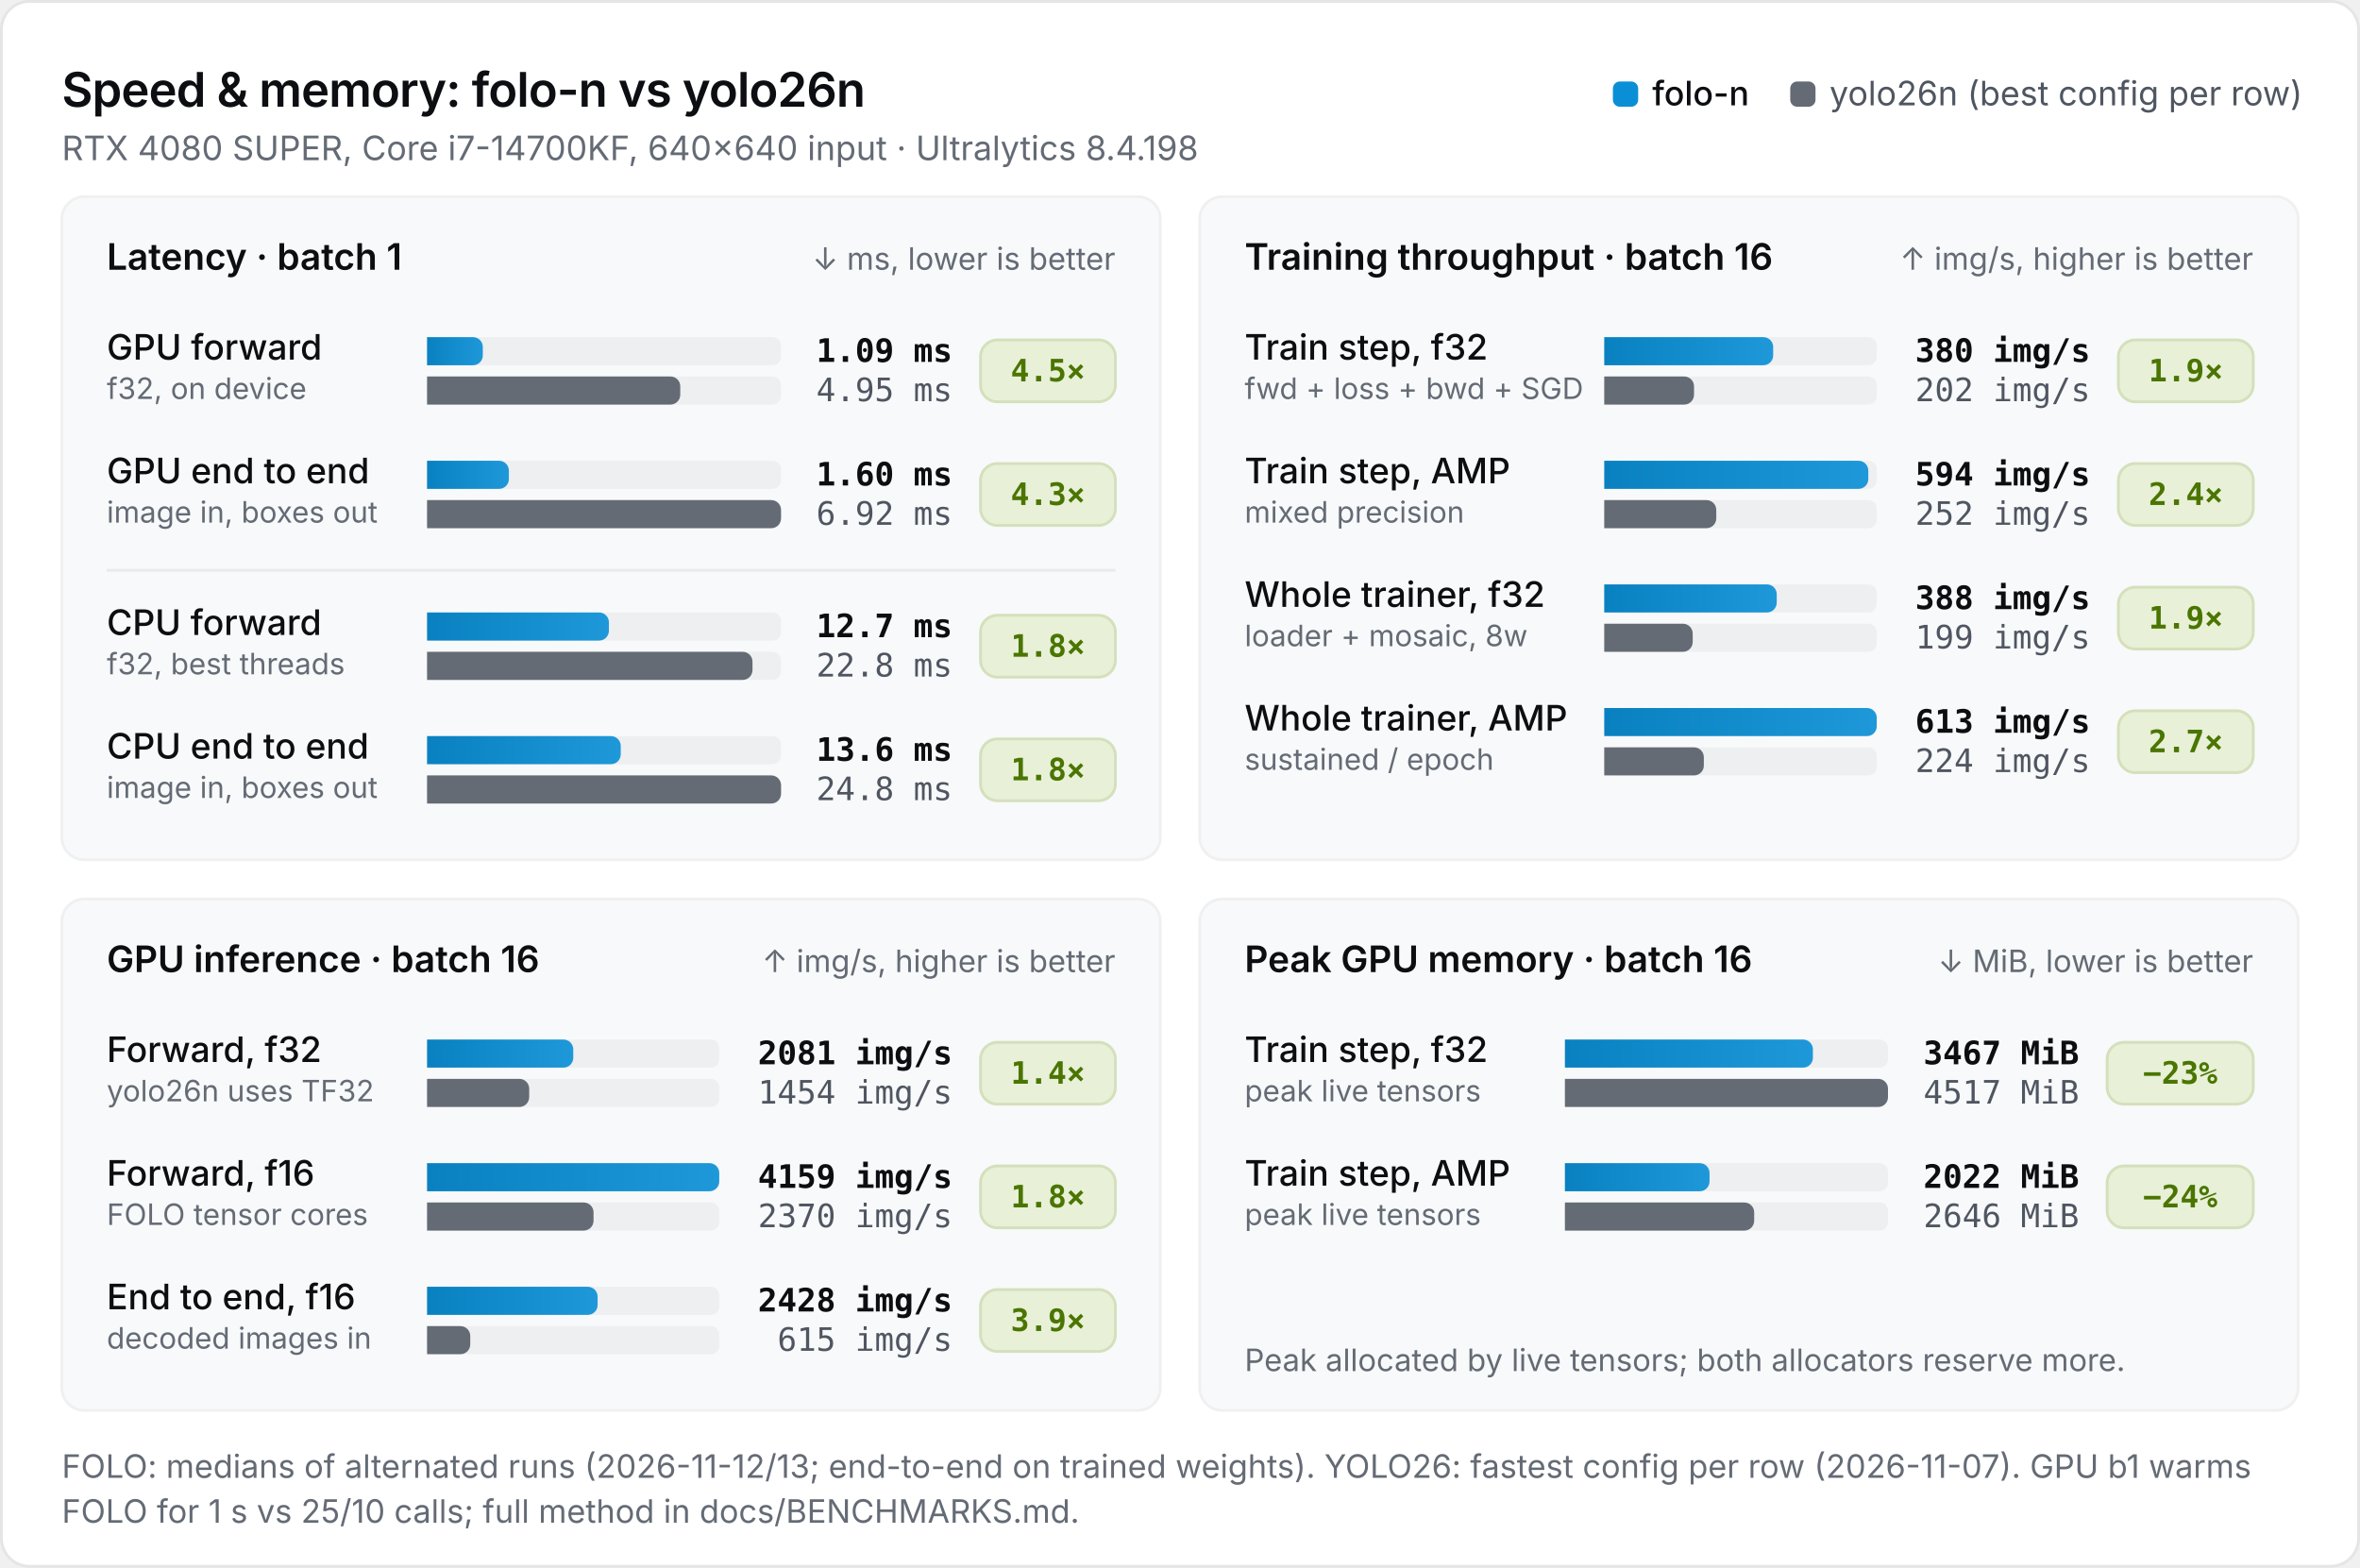
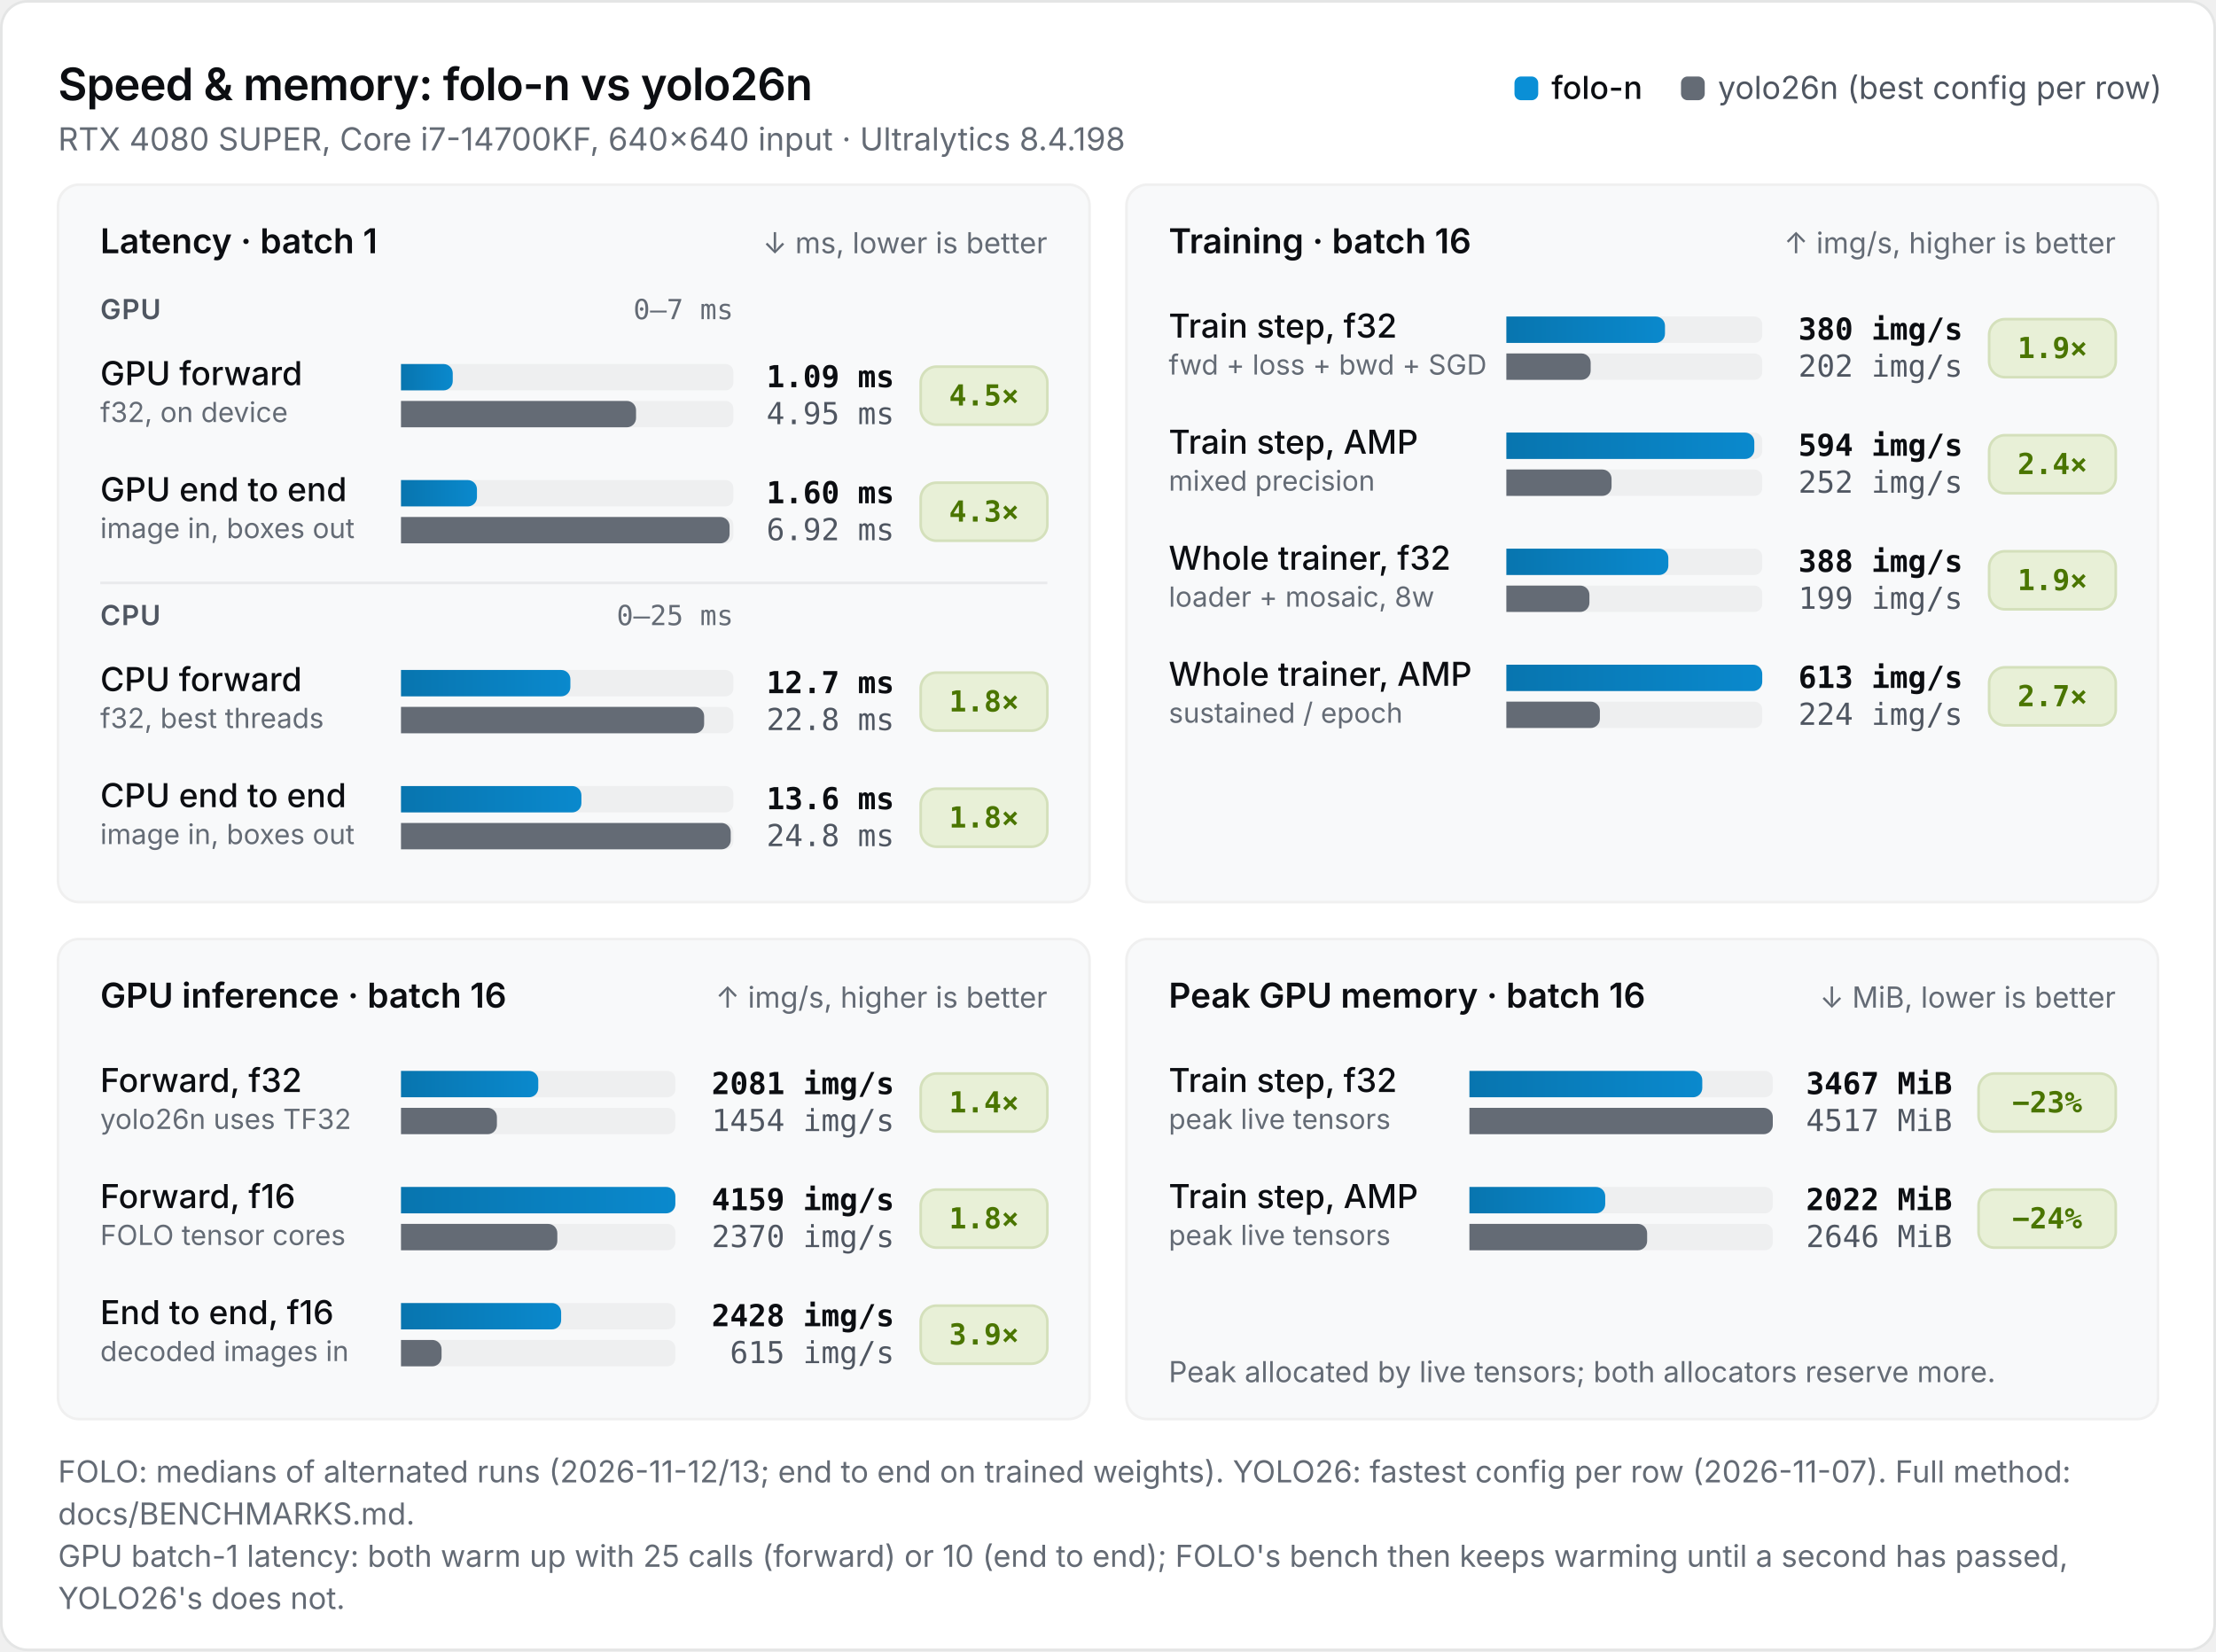
- <svg xmlns="http://www.w3.org/2000/svg" viewBox="0 0 840 558" width="840" height="558" role="img" aria-labelledby="t d" font-family="Geist, system-ui, -apple-system, 'Segoe UI', sans-serif">
+ <svg xmlns="http://www.w3.org/2000/svg" viewBox="0 0 840 626" width="840" height="626" role="img" aria-labelledby="t d" font-family="Geist, system-ui, -apple-system, 'Segoe UI', sans-serif">
  <defs>
    <linearGradient id="g-series0" x1="0" y1="0" x2="1" y2="0">
-       <stop offset="0%" stop-color="#0981C1" />
-       <stop offset="100%" stop-color="#1E98D9" />
+       <stop offset="0%" stop-color="#0875AF" />
+       <stop offset="100%" stop-color="#0A89CD" />
    </linearGradient>
  </defs>
-   <rect x="0.5" y="0.5" width="839" height="557" rx="10" fill="#FFFFFF" stroke="#E4E5E5" />
+   <rect x="0.5" y="0.5" width="839" height="625" rx="10" fill="#FFFFFF" stroke="#E4E5E5" />
  <text x="22" y="38" font-size="17" font-weight="600" letter-spacing="-0.015em" fill="#0C0E12">Speed &amp; memory: folo-n vs yolo26n</text>
  <text x="22" y="57" font-size="12" fill="#646B75">RTX 4080 SUPER, Core i7-14700KF, 640×640 input · Ultralytics 8.4.198</text>
  <rect x="574.08" y="29" width="9" height="9" rx="2.5" fill="#0A8FD6" />
  <text x="588.08" y="37.5" font-size="12" font-weight="500" fill="#0C0E12">folo-n</text>
  <rect x="637.2" y="29" width="9" height="9" rx="2.5" fill="#646B75" />
  <text x="651.2" y="37.5" font-size="12" fill="#4F5661">yolo26n (best config per row)</text>
-   <rect x="22" y="70" width="391" height="236" rx="8" fill="#F8F9FA" stroke="#F0F0F0" />
+   <rect x="22" y="70" width="391" height="272" rx="8" fill="#F8F9FA" stroke="#F0F0F0" />
  <text x="38" y="96" font-size="13" font-weight="600" fill="#0C0E12">Latency · batch 1</text>
  <text x="397" y="96" font-size="11" text-anchor="end" fill="#646B75">↓ ms, lower is better</text>
-   <text x="38" y="128" font-size="12.5" font-weight="500" fill="#0C0E12">GPU forward</text>
-   <text x="38" y="142" font-size="10.5" fill="#646B75">f32, on device</text>
-   <rect x="152" y="120" width="126" height="10" rx="3" fill="#EEEFF0" />
-   <path d="M152 120h16.35a3.5 3.5 0 0 1 3.5 3.5v3a3.5 3.5 0 0 1 -3.5 3.5h-16.35z" fill="url(#g-series0)" />
-   <text x="339" y="128.8" font-size="11.5" font-family="'Geist Mono', ui-monospace, 'SF Mono', 'Cascadia Mono', Consolas, monospace" font-weight="600" text-anchor="end" fill="#0C0E12">1.09 ms</text>
-   <rect x="152" y="134" width="126" height="10" rx="3" fill="#EEEFF0" />
-   <path d="M152 134h86.63a3.5 3.5 0 0 1 3.5 3.5v3a3.5 3.5 0 0 1 -3.5 3.5h-86.63z" fill="#646B75" />
-   <text x="339" y="142.8" font-size="11.5" font-family="'Geist Mono', ui-monospace, 'SF Mono', 'Cascadia Mono', Consolas, monospace" text-anchor="end" fill="#4F5661">4.95 ms</text>
-   <rect x="349" y="121" width="48" height="22" rx="6" fill="#E8F0D7" stroke="#D4E0BB" />
-   <text x="373" y="135.74" font-size="11" font-family="'Geist Mono', ui-monospace, 'SF Mono', 'Cascadia Mono', Consolas, monospace" font-weight="600" text-anchor="middle" fill="#4A7500">4.5×</text>
-   <text x="38" y="172" font-size="12.5" font-weight="500" fill="#0C0E12">GPU end to end</text>
-   <text x="38" y="186" font-size="10.5" fill="#646B75">image in, boxes out</text>
-   <rect x="152" y="164" width="126" height="10" rx="3" fill="#EEEFF0" />
-   <path d="M152 164h25.63a3.5 3.5 0 0 1 3.5 3.5v3a3.5 3.5 0 0 1 -3.5 3.5h-25.63z" fill="url(#g-series0)" />
-   <text x="339" y="172.8" font-size="11.5" font-family="'Geist Mono', ui-monospace, 'SF Mono', 'Cascadia Mono', Consolas, monospace" font-weight="600" text-anchor="end" fill="#0C0E12">1.60 ms</text>
-   <rect x="152" y="178" width="126" height="10" rx="3" fill="#EEEFF0" />
-   <path d="M152 178h122.5a3.5 3.5 0 0 1 3.5 3.5v3a3.5 3.5 0 0 1 -3.5 3.5h-122.5z" fill="#646B75" />
-   <text x="339" y="186.8" font-size="11.5" font-family="'Geist Mono', ui-monospace, 'SF Mono', 'Cascadia Mono', Consolas, monospace" text-anchor="end" fill="#4F5661">6.92 ms</text>
-   <rect x="349" y="165" width="48" height="22" rx="6" fill="#E8F0D7" stroke="#D4E0BB" />
-   <text x="373" y="179.74" font-size="11" font-family="'Geist Mono', ui-monospace, 'SF Mono', 'Cascadia Mono', Consolas, monospace" font-weight="600" text-anchor="middle" fill="#4A7500">4.3×</text>
-   <path d="M38 203L397 203" stroke="#E9EAEC" stroke-width="1" fill="none" />
-   <text x="38" y="226" font-size="12.5" font-weight="500" fill="#0C0E12">CPU forward</text>
-   <text x="38" y="240" font-size="10.5" fill="#646B75">f32, best threads</text>
-   <rect x="152" y="218" width="126" height="10" rx="3" fill="#EEEFF0" />
-   <path d="M152 218h61.23a3.5 3.5 0 0 1 3.5 3.5v3a3.5 3.5 0 0 1 -3.5 3.5h-61.23z" fill="url(#g-series0)" />
-   <text x="339" y="226.8" font-size="11.5" font-family="'Geist Mono', ui-monospace, 'SF Mono', 'Cascadia Mono', Consolas, monospace" font-weight="600" text-anchor="end" fill="#0C0E12">12.7 ms</text>
-   <rect x="152" y="232" width="126" height="10" rx="3" fill="#EEEFF0" />
-   <path d="M152 232h112.34a3.5 3.5 0 0 1 3.5 3.5v3a3.5 3.5 0 0 1 -3.5 3.5h-112.34z" fill="#646B75" />
-   <text x="339" y="240.8" font-size="11.5" font-family="'Geist Mono', ui-monospace, 'SF Mono', 'Cascadia Mono', Consolas, monospace" text-anchor="end" fill="#4F5661">22.8 ms</text>
-   <rect x="349" y="219" width="48" height="22" rx="6" fill="#E8F0D7" stroke="#D4E0BB" />
-   <text x="373" y="233.74" font-size="11" font-family="'Geist Mono', ui-monospace, 'SF Mono', 'Cascadia Mono', Consolas, monospace" font-weight="600" text-anchor="middle" fill="#4A7500">1.8×</text>
-   <text x="38" y="270" font-size="12.5" font-weight="500" fill="#0C0E12">CPU end to end</text>
-   <text x="38" y="284" font-size="10.5" fill="#646B75">image in, boxes out</text>
-   <rect x="152" y="262" width="126" height="10" rx="3" fill="#EEEFF0" />
-   <path d="M152 262h65.44a3.5 3.5 0 0 1 3.5 3.5v3a3.5 3.5 0 0 1 -3.5 3.5h-65.44z" fill="url(#g-series0)" />
-   <text x="339" y="270.8" font-size="11.5" font-family="'Geist Mono', ui-monospace, 'SF Mono', 'Cascadia Mono', Consolas, monospace" font-weight="600" text-anchor="end" fill="#0C0E12">13.6 ms</text>
-   <rect x="152" y="276" width="126" height="10" rx="3" fill="#EEEFF0" />
-   <path d="M152 276h122.5a3.5 3.5 0 0 1 3.5 3.5v3a3.5 3.5 0 0 1 -3.5 3.5h-122.5z" fill="#646B75" />
-   <text x="339" y="284.8" font-size="11.5" font-family="'Geist Mono', ui-monospace, 'SF Mono', 'Cascadia Mono', Consolas, monospace" text-anchor="end" fill="#4F5661">24.8 ms</text>
-   <rect x="349" y="263" width="48" height="22" rx="6" fill="#E8F0D7" stroke="#D4E0BB" />
-   <text x="373" y="277.74" font-size="11" font-family="'Geist Mono', ui-monospace, 'SF Mono', 'Cascadia Mono', Consolas, monospace" font-weight="600" text-anchor="middle" fill="#4A7500">1.8×</text>
-   <rect x="427" y="70" width="391" height="236" rx="8" fill="#F8F9FA" stroke="#F0F0F0" />
-   <text x="443" y="96" font-size="13" font-weight="600" fill="#0C0E12">Training throughput · batch 16</text>
+   <text x="38" y="121" font-size="10.5" font-weight="600" letter-spacing="0.03em" fill="#4F5661">GPU</text>
+   <text x="278" y="121" font-size="10.5" font-family="'Geist Mono', ui-monospace, 'SF Mono', 'Cascadia Mono', Consolas, monospace" text-anchor="end" fill="#646B75">0–7 ms</text>
+   <text x="38" y="146" font-size="12.5" font-weight="500" fill="#0C0E12">GPU forward</text>
+   <text x="38" y="160" font-size="10.5" fill="#646B75">f32, on device</text>
+   <rect x="152" y="138" width="126" height="10" rx="3" fill="#EEEFF0" />
+   <path d="M152 138h16.12a3.5 3.5 0 0 1 3.5 3.5v3a3.5 3.5 0 0 1 -3.5 3.5h-16.12z" fill="url(#g-series0)" />
+   <text x="339" y="146.8" font-size="11.5" font-family="'Geist Mono', ui-monospace, 'SF Mono', 'Cascadia Mono', Consolas, monospace" font-weight="600" text-anchor="end" fill="#0C0E12">1.09 ms</text>
+   <rect x="152" y="152" width="126" height="10" rx="3" fill="#EEEFF0" />
+   <path d="M152 152h85.6a3.5 3.5 0 0 1 3.5 3.5v3a3.5 3.5 0 0 1 -3.5 3.5h-85.6z" fill="#646B75" />
+   <text x="339" y="160.8" font-size="11.5" font-family="'Geist Mono', ui-monospace, 'SF Mono', 'Cascadia Mono', Consolas, monospace" text-anchor="end" fill="#4F5661">4.95 ms</text>
+   <rect x="349" y="139" width="48" height="22" rx="6" fill="#E8F0D7" stroke="#D4E0BB" />
+   <text x="373" y="153.74" font-size="11" font-family="'Geist Mono', ui-monospace, 'SF Mono', 'Cascadia Mono', Consolas, monospace" font-weight="600" text-anchor="middle" fill="#4A7500">4.5×</text>
+   <text x="38" y="190" font-size="12.5" font-weight="500" fill="#0C0E12">GPU end to end</text>
+   <text x="38" y="204" font-size="10.5" fill="#646B75">image in, boxes out</text>
+   <rect x="152" y="182" width="126" height="10" rx="3" fill="#EEEFF0" />
+   <path d="M152 182h25.3a3.5 3.5 0 0 1 3.5 3.5v3a3.5 3.5 0 0 1 -3.5 3.5h-25.3z" fill="url(#g-series0)" />
+   <text x="339" y="190.8" font-size="11.5" font-family="'Geist Mono', ui-monospace, 'SF Mono', 'Cascadia Mono', Consolas, monospace" font-weight="600" text-anchor="end" fill="#0C0E12">1.60 ms</text>
+   <rect x="152" y="196" width="126" height="10" rx="3" fill="#EEEFF0" />
+   <path d="M152 196h121.06a3.5 3.5 0 0 1 3.5 3.5v3a3.5 3.5 0 0 1 -3.5 3.5h-121.06z" fill="#646B75" />
+   <text x="339" y="204.8" font-size="11.5" font-family="'Geist Mono', ui-monospace, 'SF Mono', 'Cascadia Mono', Consolas, monospace" text-anchor="end" fill="#4F5661">6.92 ms</text>
+   <rect x="349" y="183" width="48" height="22" rx="6" fill="#E8F0D7" stroke="#D4E0BB" />
+   <text x="373" y="197.74" font-size="11" font-family="'Geist Mono', ui-monospace, 'SF Mono', 'Cascadia Mono', Consolas, monospace" font-weight="600" text-anchor="middle" fill="#4A7500">4.3×</text>
+   <path d="M38 221L397 221" stroke="#E9EAEC" stroke-width="1" fill="none" />
+   <text x="38" y="237" font-size="10.5" font-weight="600" letter-spacing="0.03em" fill="#4F5661">CPU</text>
+   <text x="278" y="237" font-size="10.5" font-family="'Geist Mono', ui-monospace, 'SF Mono', 'Cascadia Mono', Consolas, monospace" text-anchor="end" fill="#646B75">0–25 ms</text>
+   <text x="38" y="262" font-size="12.5" font-weight="500" fill="#0C0E12">CPU forward</text>
+   <text x="38" y="276" font-size="10.5" fill="#646B75">f32, best threads</text>
+   <rect x="152" y="254" width="126" height="10" rx="3" fill="#EEEFF0" />
+   <path d="M152 254h60.71a3.5 3.5 0 0 1 3.5 3.5v3a3.5 3.5 0 0 1 -3.5 3.5h-60.71z" fill="url(#g-series0)" />
+   <text x="339" y="262.8" font-size="11.5" font-family="'Geist Mono', ui-monospace, 'SF Mono', 'Cascadia Mono', Consolas, monospace" font-weight="600" text-anchor="end" fill="#0C0E12">12.7 ms</text>
+   <rect x="152" y="268" width="126" height="10" rx="3" fill="#EEEFF0" />
+   <path d="M152 268h111.41a3.5 3.5 0 0 1 3.5 3.5v3a3.5 3.5 0 0 1 -3.5 3.5h-111.41z" fill="#646B75" />
+   <text x="339" y="276.8" font-size="11.5" font-family="'Geist Mono', ui-monospace, 'SF Mono', 'Cascadia Mono', Consolas, monospace" text-anchor="end" fill="#4F5661">22.8 ms</text>
+   <rect x="349" y="255" width="48" height="22" rx="6" fill="#E8F0D7" stroke="#D4E0BB" />
+   <text x="373" y="269.74" font-size="11" font-family="'Geist Mono', ui-monospace, 'SF Mono', 'Cascadia Mono', Consolas, monospace" font-weight="600" text-anchor="middle" fill="#4A7500">1.8×</text>
+   <text x="38" y="306" font-size="12.5" font-weight="500" fill="#0C0E12">CPU end to end</text>
+   <text x="38" y="320" font-size="10.5" fill="#646B75">image in, boxes out</text>
+   <rect x="152" y="298" width="126" height="10" rx="3" fill="#EEEFF0" />
+   <path d="M152 298h64.89a3.5 3.5 0 0 1 3.5 3.5v3a3.5 3.5 0 0 1 -3.5 3.5h-64.89z" fill="url(#g-series0)" />
+   <text x="339" y="306.8" font-size="11.5" font-family="'Geist Mono', ui-monospace, 'SF Mono', 'Cascadia Mono', Consolas, monospace" font-weight="600" text-anchor="end" fill="#0C0E12">13.6 ms</text>
+   <rect x="152" y="312" width="126" height="10" rx="3" fill="#EEEFF0" />
+   <path d="M152 312h121.49a3.5 3.5 0 0 1 3.5 3.5v3a3.5 3.5 0 0 1 -3.5 3.5h-121.49z" fill="#646B75" />
+   <text x="339" y="320.8" font-size="11.5" font-family="'Geist Mono', ui-monospace, 'SF Mono', 'Cascadia Mono', Consolas, monospace" text-anchor="end" fill="#4F5661">24.8 ms</text>
+   <rect x="349" y="299" width="48" height="22" rx="6" fill="#E8F0D7" stroke="#D4E0BB" />
+   <text x="373" y="313.74" font-size="11" font-family="'Geist Mono', ui-monospace, 'SF Mono', 'Cascadia Mono', Consolas, monospace" font-weight="600" text-anchor="middle" fill="#4A7500">1.8×</text>
+   <rect x="427" y="70" width="391" height="272" rx="8" fill="#F8F9FA" stroke="#F0F0F0" />
+   <text x="443" y="96" font-size="13" font-weight="600" fill="#0C0E12">Training · batch 16</text>
  <text x="802" y="96" font-size="11" text-anchor="end" fill="#646B75">↑ img/s, higher is better</text>
  <text x="443" y="128" font-size="12.5" font-weight="500" fill="#0C0E12">Train step, f32</text>
  <text x="443" y="142" font-size="10.5" fill="#646B75">fwd + loss + bwd + SGD</text>
  <rect x="571" y="120" width="97" height="10" rx="3" fill="#EEEFF0" />
  <path d="M571 120h56.63a3.5 3.5 0 0 1 3.5 3.5v3a3.5 3.5 0 0 1 -3.5 3.5h-56.63z" fill="url(#g-series0)" />
  <text x="744" y="128.8" font-size="11.5" font-family="'Geist Mono', ui-monospace, 'SF Mono', 'Cascadia Mono', Consolas, monospace" font-weight="600" text-anchor="end" fill="#0C0E12">380 img/s</text>
  <rect x="571" y="134" width="97" height="10" rx="3" fill="#EEEFF0" />
  <path d="M571 134h28.46a3.5 3.5 0 0 1 3.5 3.5v3a3.5 3.5 0 0 1 -3.5 3.5h-28.46z" fill="#646B75" />
  <text x="744" y="142.8" font-size="11.5" font-family="'Geist Mono', ui-monospace, 'SF Mono', 'Cascadia Mono', Consolas, monospace" text-anchor="end" fill="#4F5661">202 img/s</text>
  <rect x="754" y="121" width="48" height="22" rx="6" fill="#E8F0D7" stroke="#D4E0BB" />
  <text x="778" y="135.74" font-size="11" font-family="'Geist Mono', ui-monospace, 'SF Mono', 'Cascadia Mono', Consolas, monospace" font-weight="600" text-anchor="middle" fill="#4A7500">1.9×</text>
  <text x="443" y="172" font-size="12.5" font-weight="500" fill="#0C0E12">Train step, AMP</text>
  <text x="443" y="186" font-size="10.5" fill="#646B75">mixed precision</text>
  <rect x="571" y="164" width="97" height="10" rx="3" fill="#EEEFF0" />
  <path d="M571 164h90.49a3.5 3.5 0 0 1 3.5 3.5v3a3.5 3.5 0 0 1 -3.5 3.5h-90.49z" fill="url(#g-series0)" />
  <text x="744" y="172.8" font-size="11.5" font-family="'Geist Mono', ui-monospace, 'SF Mono', 'Cascadia Mono', Consolas, monospace" font-weight="600" text-anchor="end" fill="#0C0E12">594 img/s</text>
  <rect x="571" y="178" width="97" height="10" rx="3" fill="#EEEFF0" />
  <path d="M571 178h36.38a3.5 3.5 0 0 1 3.5 3.5v3a3.5 3.5 0 0 1 -3.5 3.5h-36.38z" fill="#646B75" />
  <text x="744" y="186.8" font-size="11.5" font-family="'Geist Mono', ui-monospace, 'SF Mono', 'Cascadia Mono', Consolas, monospace" text-anchor="end" fill="#4F5661">252 img/s</text>
  <rect x="754" y="165" width="48" height="22" rx="6" fill="#E8F0D7" stroke="#D4E0BB" />
  <text x="778" y="179.74" font-size="11" font-family="'Geist Mono', ui-monospace, 'SF Mono', 'Cascadia Mono', Consolas, monospace" font-weight="600" text-anchor="middle" fill="#4A7500">2.4×</text>
  <text x="443" y="216" font-size="12.5" font-weight="500" fill="#0C0E12">Whole trainer, f32</text>
  <text x="443" y="230" font-size="10.5" fill="#646B75">loader + mosaic, 8w</text>
  <rect x="571" y="208" width="97" height="10" rx="3" fill="#EEEFF0" />
  <path d="M571 208h57.9a3.5 3.5 0 0 1 3.5 3.5v3a3.5 3.5 0 0 1 -3.5 3.5h-57.9z" fill="url(#g-series0)" />
  <text x="744" y="216.8" font-size="11.5" font-family="'Geist Mono', ui-monospace, 'SF Mono', 'Cascadia Mono', Consolas, monospace" font-weight="600" text-anchor="end" fill="#0C0E12">388 img/s</text>
  <rect x="571" y="222" width="97" height="10" rx="3" fill="#EEEFF0" />
  <path d="M571 222h27.99a3.5 3.5 0 0 1 3.5 3.5v3a3.5 3.5 0 0 1 -3.5 3.5h-27.99z" fill="#646B75" />
  <text x="744" y="230.8" font-size="11.5" font-family="'Geist Mono', ui-monospace, 'SF Mono', 'Cascadia Mono', Consolas, monospace" text-anchor="end" fill="#4F5661">199 img/s</text>
  <rect x="754" y="209" width="48" height="22" rx="6" fill="#E8F0D7" stroke="#D4E0BB" />
  <text x="778" y="223.74" font-size="11" font-family="'Geist Mono', ui-monospace, 'SF Mono', 'Cascadia Mono', Consolas, monospace" font-weight="600" text-anchor="middle" fill="#4A7500">1.9×</text>
  <text x="443" y="260" font-size="12.5" font-weight="500" fill="#0C0E12">Whole trainer, AMP</text>
  <text x="443" y="274" font-size="10.5" fill="#646B75">sustained / epoch</text>
  <rect x="571" y="252" width="97" height="10" rx="3" fill="#EEEFF0" />
  <path d="M571 252h93.5a3.5 3.5 0 0 1 3.5 3.5v3a3.5 3.5 0 0 1 -3.5 3.5h-93.5z" fill="url(#g-series0)" />
  <text x="744" y="260.8" font-size="11.5" font-family="'Geist Mono', ui-monospace, 'SF Mono', 'Cascadia Mono', Consolas, monospace" font-weight="600" text-anchor="end" fill="#0C0E12">613 img/s</text>
  <rect x="571" y="266" width="97" height="10" rx="3" fill="#EEEFF0" />
  <path d="M571 266h31.95a3.5 3.5 0 0 1 3.5 3.5v3a3.5 3.5 0 0 1 -3.5 3.5h-31.95z" fill="#646B75" />
  <text x="744" y="274.8" font-size="11.5" font-family="'Geist Mono', ui-monospace, 'SF Mono', 'Cascadia Mono', Consolas, monospace" text-anchor="end" fill="#4F5661">224 img/s</text>
  <rect x="754" y="253" width="48" height="22" rx="6" fill="#E8F0D7" stroke="#D4E0BB" />
  <text x="778" y="267.74" font-size="11" font-family="'Geist Mono', ui-monospace, 'SF Mono', 'Cascadia Mono', Consolas, monospace" font-weight="600" text-anchor="middle" fill="#4A7500">2.7×</text>
-   <rect x="22" y="320" width="391" height="182" rx="8" fill="#F8F9FA" stroke="#F0F0F0" />
-   <text x="38" y="346" font-size="13" font-weight="600" fill="#0C0E12">GPU inference · batch 16</text>
-   <text x="397" y="346" font-size="11" text-anchor="end" fill="#646B75">↑ img/s, higher is better</text>
-   <text x="38" y="378" font-size="12.5" font-weight="500" fill="#0C0E12">Forward, f32</text>
-   <text x="38" y="392" font-size="10.5" fill="#646B75">yolo26n uses TF32</text>
-   <rect x="152" y="370" width="104" height="10" rx="3" fill="#EEEFF0" />
-   <path d="M152 370h48.54a3.5 3.5 0 0 1 3.5 3.5v3a3.5 3.5 0 0 1 -3.5 3.5h-48.54z" fill="url(#g-series0)" />
-   <text x="339" y="378.8" font-size="11.5" font-family="'Geist Mono', ui-monospace, 'SF Mono', 'Cascadia Mono', Consolas, monospace" font-weight="600" text-anchor="end" fill="#0C0E12">2081 img/s</text>
-   <rect x="152" y="384" width="104" height="10" rx="3" fill="#EEEFF0" />
-   <path d="M152 384h32.86a3.5 3.5 0 0 1 3.5 3.5v3a3.5 3.5 0 0 1 -3.5 3.5h-32.86z" fill="#646B75" />
-   <text x="339" y="392.8" font-size="11.5" font-family="'Geist Mono', ui-monospace, 'SF Mono', 'Cascadia Mono', Consolas, monospace" text-anchor="end" fill="#4F5661">1454 img/s</text>
-   <rect x="349" y="371" width="48" height="22" rx="6" fill="#E8F0D7" stroke="#D4E0BB" />
-   <text x="373" y="385.74" font-size="11" font-family="'Geist Mono', ui-monospace, 'SF Mono', 'Cascadia Mono', Consolas, monospace" font-weight="600" text-anchor="middle" fill="#4A7500">1.4×</text>
-   <text x="38" y="422" font-size="12.5" font-weight="500" fill="#0C0E12">Forward, f16</text>
-   <text x="38" y="436" font-size="10.5" fill="#646B75">FOLO tensor cores</text>
-   <rect x="152" y="414" width="104" height="10" rx="3" fill="#EEEFF0" />
-   <path d="M152 414h100.5a3.5 3.5 0 0 1 3.5 3.5v3a3.5 3.5 0 0 1 -3.5 3.5h-100.5z" fill="url(#g-series0)" />
-   <text x="339" y="422.8" font-size="11.5" font-family="'Geist Mono', ui-monospace, 'SF Mono', 'Cascadia Mono', Consolas, monospace" font-weight="600" text-anchor="end" fill="#0C0E12">4159 img/s</text>
-   <rect x="152" y="428" width="104" height="10" rx="3" fill="#EEEFF0" />
-   <path d="M152 428h55.76a3.5 3.5 0 0 1 3.5 3.5v3a3.5 3.5 0 0 1 -3.5 3.5h-55.76z" fill="#646B75" />
-   <text x="339" y="436.8" font-size="11.5" font-family="'Geist Mono', ui-monospace, 'SF Mono', 'Cascadia Mono', Consolas, monospace" text-anchor="end" fill="#4F5661">2370 img/s</text>
-   <rect x="349" y="415" width="48" height="22" rx="6" fill="#E8F0D7" stroke="#D4E0BB" />
-   <text x="373" y="429.74" font-size="11" font-family="'Geist Mono', ui-monospace, 'SF Mono', 'Cascadia Mono', Consolas, monospace" font-weight="600" text-anchor="middle" fill="#4A7500">1.8×</text>
-   <text x="38" y="466" font-size="12.5" font-weight="500" fill="#0C0E12">End to end, f16</text>
-   <text x="38" y="480" font-size="10.5" fill="#646B75">decoded images in</text>
-   <rect x="152" y="458" width="104" height="10" rx="3" fill="#EEEFF0" />
-   <path d="M152 458h57.21a3.5 3.5 0 0 1 3.5 3.5v3a3.5 3.5 0 0 1 -3.5 3.5h-57.21z" fill="url(#g-series0)" />
-   <text x="339" y="466.8" font-size="11.5" font-family="'Geist Mono', ui-monospace, 'SF Mono', 'Cascadia Mono', Consolas, monospace" font-weight="600" text-anchor="end" fill="#0C0E12">2428 img/s</text>
-   <rect x="152" y="472" width="104" height="10" rx="3" fill="#EEEFF0" />
-   <path d="M152 472h11.88a3.5 3.5 0 0 1 3.5 3.5v3a3.5 3.5 0 0 1 -3.5 3.5h-11.88z" fill="#646B75" />
-   <text x="339" y="480.8" font-size="11.5" font-family="'Geist Mono', ui-monospace, 'SF Mono', 'Cascadia Mono', Consolas, monospace" text-anchor="end" fill="#4F5661">615 img/s</text>
-   <rect x="349" y="459" width="48" height="22" rx="6" fill="#E8F0D7" stroke="#D4E0BB" />
-   <text x="373" y="473.74" font-size="11" font-family="'Geist Mono', ui-monospace, 'SF Mono', 'Cascadia Mono', Consolas, monospace" font-weight="600" text-anchor="middle" fill="#4A7500">3.9×</text>
-   <rect x="427" y="320" width="391" height="182" rx="8" fill="#F8F9FA" stroke="#F0F0F0" />
-   <text x="443" y="346" font-size="13" font-weight="600" fill="#0C0E12">Peak GPU memory · batch 16</text>
-   <text x="802" y="346" font-size="11" text-anchor="end" fill="#646B75">↓ MiB, lower is better</text>
-   <text x="443" y="378" font-size="12.5" font-weight="500" fill="#0C0E12">Train step, f32</text>
-   <text x="443" y="392" font-size="10.5" fill="#646B75">peak live tensors</text>
-   <rect x="557" y="370" width="115" height="10" rx="3" fill="#EEEFF0" />
-   <path d="M557 370h84.77a3.5 3.5 0 0 1 3.5 3.5v3a3.5 3.5 0 0 1 -3.5 3.5h-84.77z" fill="url(#g-series0)" />
-   <text x="740" y="378.8" font-size="11.5" font-family="'Geist Mono', ui-monospace, 'SF Mono', 'Cascadia Mono', Consolas, monospace" font-weight="600" text-anchor="end" fill="#0C0E12">3467 MiB</text>
-   <rect x="557" y="384" width="115" height="10" rx="3" fill="#EEEFF0" />
-   <path d="M557 384h111.5a3.5 3.5 0 0 1 3.5 3.5v3a3.5 3.5 0 0 1 -3.5 3.5h-111.5z" fill="#646B75" />
-   <text x="740" y="392.8" font-size="11.5" font-family="'Geist Mono', ui-monospace, 'SF Mono', 'Cascadia Mono', Consolas, monospace" text-anchor="end" fill="#4F5661">4517 MiB</text>
-   <rect x="750" y="371" width="52" height="22" rx="6" fill="#E8F0D7" stroke="#D4E0BB" />
-   <text x="776" y="385.74" font-size="11" font-family="'Geist Mono', ui-monospace, 'SF Mono', 'Cascadia Mono', Consolas, monospace" font-weight="600" text-anchor="middle" fill="#4A7500">−23%</text>
-   <text x="443" y="422" font-size="12.5" font-weight="500" fill="#0C0E12">Train step, AMP</text>
-   <text x="443" y="436" font-size="10.5" fill="#646B75">peak live tensors</text>
-   <rect x="557" y="414" width="115" height="10" rx="3" fill="#EEEFF0" />
-   <path d="M557 414h47.98a3.5 3.5 0 0 1 3.5 3.5v3a3.5 3.5 0 0 1 -3.5 3.5h-47.98z" fill="url(#g-series0)" />
-   <text x="740" y="422.8" font-size="11.5" font-family="'Geist Mono', ui-monospace, 'SF Mono', 'Cascadia Mono', Consolas, monospace" font-weight="600" text-anchor="end" fill="#0C0E12">2022 MiB</text>
-   <rect x="557" y="428" width="115" height="10" rx="3" fill="#EEEFF0" />
-   <path d="M557 428h63.87a3.5 3.5 0 0 1 3.5 3.5v3a3.5 3.5 0 0 1 -3.5 3.5h-63.87z" fill="#646B75" />
-   <text x="740" y="436.8" font-size="11.5" font-family="'Geist Mono', ui-monospace, 'SF Mono', 'Cascadia Mono', Consolas, monospace" text-anchor="end" fill="#4F5661">2646 MiB</text>
-   <rect x="750" y="415" width="52" height="22" rx="6" fill="#E8F0D7" stroke="#D4E0BB" />
-   <text x="776" y="429.74" font-size="11" font-family="'Geist Mono', ui-monospace, 'SF Mono', 'Cascadia Mono', Consolas, monospace" font-weight="600" text-anchor="middle" fill="#4A7500">−24%</text>
-   <text x="443" y="488" font-size="11" fill="#646B75">Peak allocated by live tensors; both allocators reserve more.</text>
-   <text x="22" y="526" font-size="11.5" fill="#646B75">FOLO: medians of alternated runs (2026-11-12/13; end-to-end on trained weights). YOLO26: fastest config per row (2026-11-07). GPU b1 warms</text>
-   <text x="22" y="542" font-size="11.5" fill="#646B75">FOLO for 1 s vs 25/10 calls; full method in docs/BENCHMARKS.md.</text>
+   <rect x="22" y="356" width="391" height="182" rx="8" fill="#F8F9FA" stroke="#F0F0F0" />
+   <text x="38" y="382" font-size="13" font-weight="600" fill="#0C0E12">GPU inference · batch 16</text>
+   <text x="397" y="382" font-size="11" text-anchor="end" fill="#646B75">↑ img/s, higher is better</text>
+   <text x="38" y="414" font-size="12.5" font-weight="500" fill="#0C0E12">Forward, f32</text>
+   <text x="38" y="428" font-size="10.5" fill="#646B75">yolo26n uses TF32</text>
+   <rect x="152" y="406" width="104" height="10" rx="3" fill="#EEEFF0" />
+   <path d="M152 406h48.54a3.5 3.5 0 0 1 3.5 3.5v3a3.5 3.5 0 0 1 -3.5 3.5h-48.54z" fill="url(#g-series0)" />
+   <text x="339" y="414.8" font-size="11.5" font-family="'Geist Mono', ui-monospace, 'SF Mono', 'Cascadia Mono', Consolas, monospace" font-weight="600" text-anchor="end" fill="#0C0E12">2081 img/s</text>
+   <rect x="152" y="420" width="104" height="10" rx="3" fill="#EEEFF0" />
+   <path d="M152 420h32.86a3.5 3.5 0 0 1 3.5 3.5v3a3.5 3.5 0 0 1 -3.5 3.5h-32.86z" fill="#646B75" />
+   <text x="339" y="428.8" font-size="11.5" font-family="'Geist Mono', ui-monospace, 'SF Mono', 'Cascadia Mono', Consolas, monospace" text-anchor="end" fill="#4F5661">1454 img/s</text>
+   <rect x="349" y="407" width="48" height="22" rx="6" fill="#E8F0D7" stroke="#D4E0BB" />
+   <text x="373" y="421.74" font-size="11" font-family="'Geist Mono', ui-monospace, 'SF Mono', 'Cascadia Mono', Consolas, monospace" font-weight="600" text-anchor="middle" fill="#4A7500">1.4×</text>
+   <text x="38" y="458" font-size="12.5" font-weight="500" fill="#0C0E12">Forward, f16</text>
+   <text x="38" y="472" font-size="10.5" fill="#646B75">FOLO tensor cores</text>
+   <rect x="152" y="450" width="104" height="10" rx="3" fill="#EEEFF0" />
+   <path d="M152 450h100.5a3.5 3.5 0 0 1 3.5 3.5v3a3.5 3.5 0 0 1 -3.5 3.5h-100.5z" fill="url(#g-series0)" />
+   <text x="339" y="458.8" font-size="11.5" font-family="'Geist Mono', ui-monospace, 'SF Mono', 'Cascadia Mono', Consolas, monospace" font-weight="600" text-anchor="end" fill="#0C0E12">4159 img/s</text>
+   <rect x="152" y="464" width="104" height="10" rx="3" fill="#EEEFF0" />
+   <path d="M152 464h55.76a3.5 3.5 0 0 1 3.5 3.5v3a3.5 3.5 0 0 1 -3.5 3.5h-55.76z" fill="#646B75" />
+   <text x="339" y="472.8" font-size="11.5" font-family="'Geist Mono', ui-monospace, 'SF Mono', 'Cascadia Mono', Consolas, monospace" text-anchor="end" fill="#4F5661">2370 img/s</text>
+   <rect x="349" y="451" width="48" height="22" rx="6" fill="#E8F0D7" stroke="#D4E0BB" />
+   <text x="373" y="465.74" font-size="11" font-family="'Geist Mono', ui-monospace, 'SF Mono', 'Cascadia Mono', Consolas, monospace" font-weight="600" text-anchor="middle" fill="#4A7500">1.8×</text>
+   <text x="38" y="502" font-size="12.5" font-weight="500" fill="#0C0E12">End to end, f16</text>
+   <text x="38" y="516" font-size="10.5" fill="#646B75">decoded images in</text>
+   <rect x="152" y="494" width="104" height="10" rx="3" fill="#EEEFF0" />
+   <path d="M152 494h57.21a3.5 3.5 0 0 1 3.5 3.5v3a3.5 3.5 0 0 1 -3.5 3.5h-57.21z" fill="url(#g-series0)" />
+   <text x="339" y="502.8" font-size="11.5" font-family="'Geist Mono', ui-monospace, 'SF Mono', 'Cascadia Mono', Consolas, monospace" font-weight="600" text-anchor="end" fill="#0C0E12">2428 img/s</text>
+   <rect x="152" y="508" width="104" height="10" rx="3" fill="#EEEFF0" />
+   <path d="M152 508h11.88a3.5 3.5 0 0 1 3.5 3.5v3a3.5 3.5 0 0 1 -3.5 3.5h-11.88z" fill="#646B75" />
+   <text x="339" y="516.8" font-size="11.5" font-family="'Geist Mono', ui-monospace, 'SF Mono', 'Cascadia Mono', Consolas, monospace" text-anchor="end" fill="#4F5661">615 img/s</text>
+   <rect x="349" y="495" width="48" height="22" rx="6" fill="#E8F0D7" stroke="#D4E0BB" />
+   <text x="373" y="509.74" font-size="11" font-family="'Geist Mono', ui-monospace, 'SF Mono', 'Cascadia Mono', Consolas, monospace" font-weight="600" text-anchor="middle" fill="#4A7500">3.9×</text>
+   <rect x="427" y="356" width="391" height="182" rx="8" fill="#F8F9FA" stroke="#F0F0F0" />
+   <text x="443" y="382" font-size="13" font-weight="600" fill="#0C0E12">Peak GPU memory · batch 16</text>
+   <text x="802" y="382" font-size="11" text-anchor="end" fill="#646B75">↓ MiB, lower is better</text>
+   <text x="443" y="414" font-size="12.5" font-weight="500" fill="#0C0E12">Train step, f32</text>
+   <text x="443" y="428" font-size="10.5" fill="#646B75">peak live tensors</text>
+   <rect x="557" y="406" width="115" height="10" rx="3" fill="#EEEFF0" />
+   <path d="M557 406h84.77a3.5 3.5 0 0 1 3.5 3.5v3a3.5 3.5 0 0 1 -3.5 3.5h-84.77z" fill="url(#g-series0)" />
+   <text x="740" y="414.8" font-size="11.5" font-family="'Geist Mono', ui-monospace, 'SF Mono', 'Cascadia Mono', Consolas, monospace" font-weight="600" text-anchor="end" fill="#0C0E12">3467 MiB</text>
+   <rect x="557" y="420" width="115" height="10" rx="3" fill="#EEEFF0" />
+   <path d="M557 420h111.5a3.5 3.5 0 0 1 3.5 3.5v3a3.5 3.5 0 0 1 -3.5 3.5h-111.5z" fill="#646B75" />
+   <text x="740" y="428.8" font-size="11.5" font-family="'Geist Mono', ui-monospace, 'SF Mono', 'Cascadia Mono', Consolas, monospace" text-anchor="end" fill="#4F5661">4517 MiB</text>
+   <rect x="750" y="407" width="52" height="22" rx="6" fill="#E8F0D7" stroke="#D4E0BB" />
+   <text x="776" y="421.74" font-size="11" font-family="'Geist Mono', ui-monospace, 'SF Mono', 'Cascadia Mono', Consolas, monospace" font-weight="600" text-anchor="middle" fill="#4A7500">−23%</text>
+   <text x="443" y="458" font-size="12.5" font-weight="500" fill="#0C0E12">Train step, AMP</text>
+   <text x="443" y="472" font-size="10.5" fill="#646B75">peak live tensors</text>
+   <rect x="557" y="450" width="115" height="10" rx="3" fill="#EEEFF0" />
+   <path d="M557 450h47.98a3.5 3.5 0 0 1 3.5 3.5v3a3.5 3.5 0 0 1 -3.5 3.5h-47.98z" fill="url(#g-series0)" />
+   <text x="740" y="458.8" font-size="11.5" font-family="'Geist Mono', ui-monospace, 'SF Mono', 'Cascadia Mono', Consolas, monospace" font-weight="600" text-anchor="end" fill="#0C0E12">2022 MiB</text>
+   <rect x="557" y="464" width="115" height="10" rx="3" fill="#EEEFF0" />
+   <path d="M557 464h63.87a3.5 3.5 0 0 1 3.5 3.5v3a3.5 3.5 0 0 1 -3.5 3.5h-63.87z" fill="#646B75" />
+   <text x="740" y="472.8" font-size="11.5" font-family="'Geist Mono', ui-monospace, 'SF Mono', 'Cascadia Mono', Consolas, monospace" text-anchor="end" fill="#4F5661">2646 MiB</text>
+   <rect x="750" y="451" width="52" height="22" rx="6" fill="#E8F0D7" stroke="#D4E0BB" />
+   <text x="776" y="465.74" font-size="11" font-family="'Geist Mono', ui-monospace, 'SF Mono', 'Cascadia Mono', Consolas, monospace" font-weight="600" text-anchor="middle" fill="#4A7500">−24%</text>
+   <text x="443" y="524" font-size="11" fill="#646B75">Peak allocated by live tensors; both allocators reserve more.</text>
+   <text x="22" y="562" font-size="11.5" fill="#646B75">FOLO: medians of alternated runs (2026-11-12/13; end to end on trained weights). YOLO26: fastest config per row (2026-11-07). Full method:</text>
+   <text x="22" y="578" font-size="11.5" fill="#646B75">docs/BENCHMARKS.md.</text>
+   <text x="22" y="594" font-size="11.5" fill="#646B75">GPU batch-1 latency: both warm up with 25 calls (forward) or 10 (end to end); FOLO's bench then keeps warming until a second has passed,</text>
+   <text x="22" y="610" font-size="11.5" fill="#646B75">YOLO26's does not.</text>
</svg>
